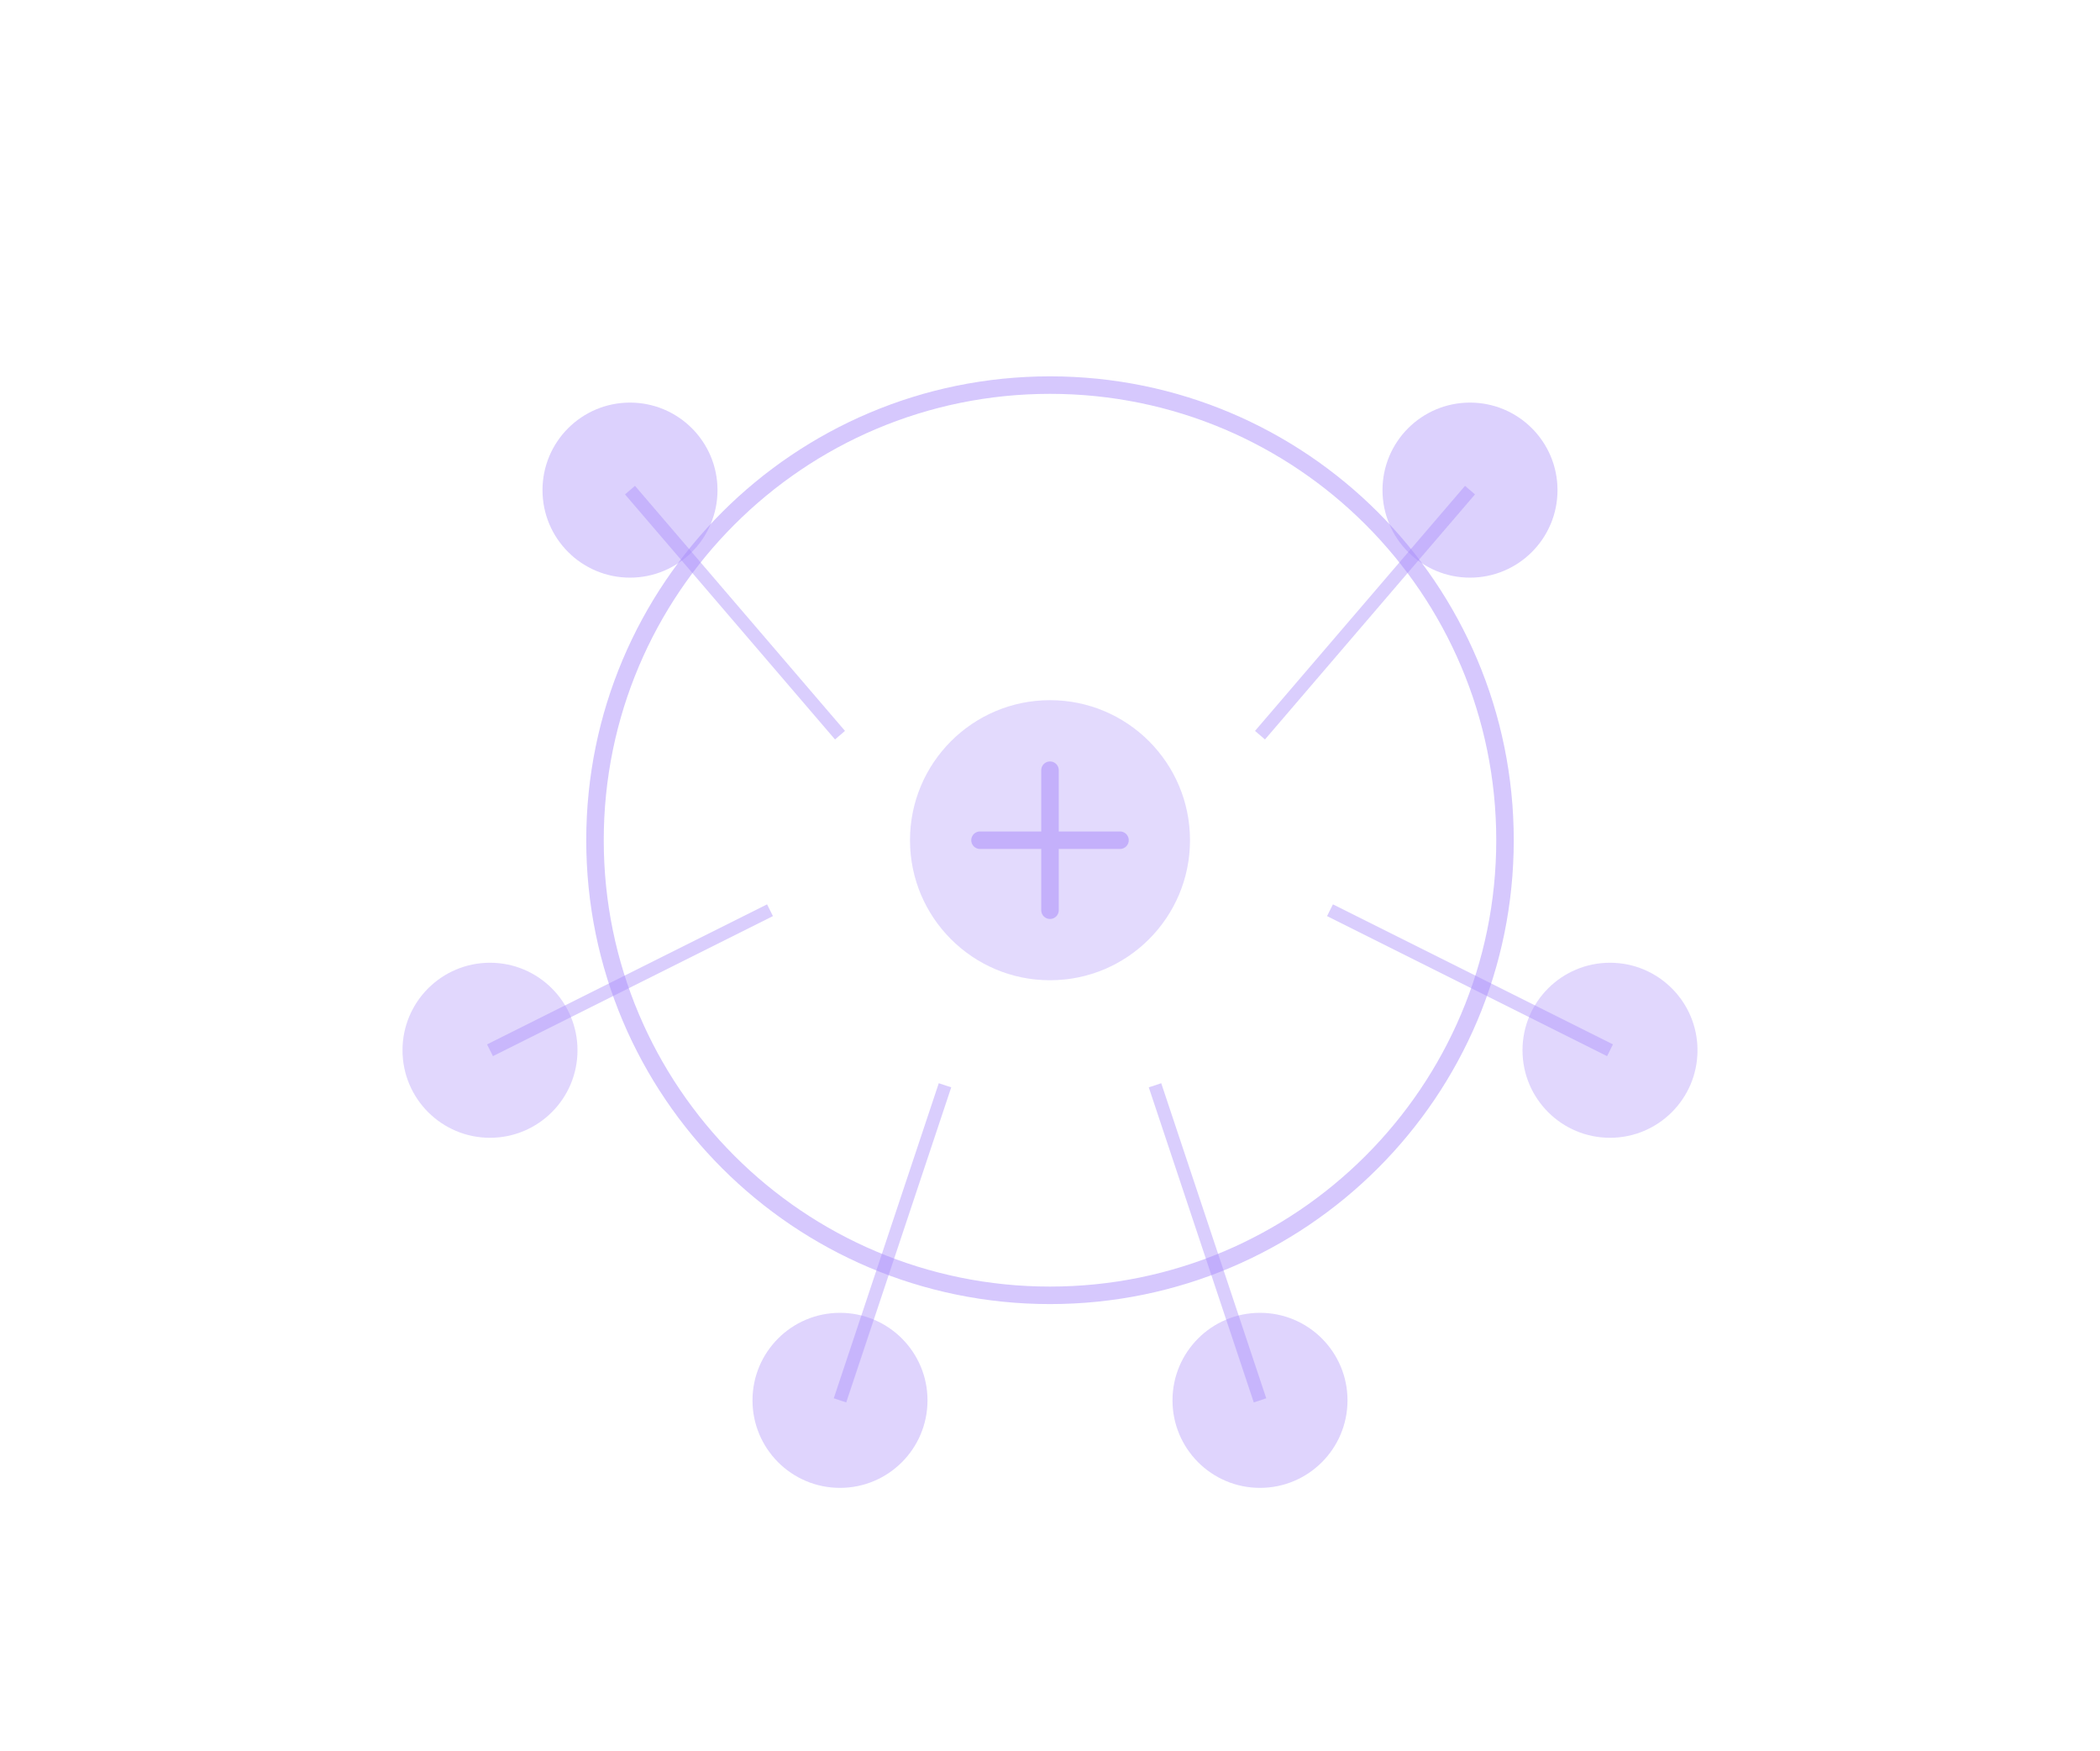
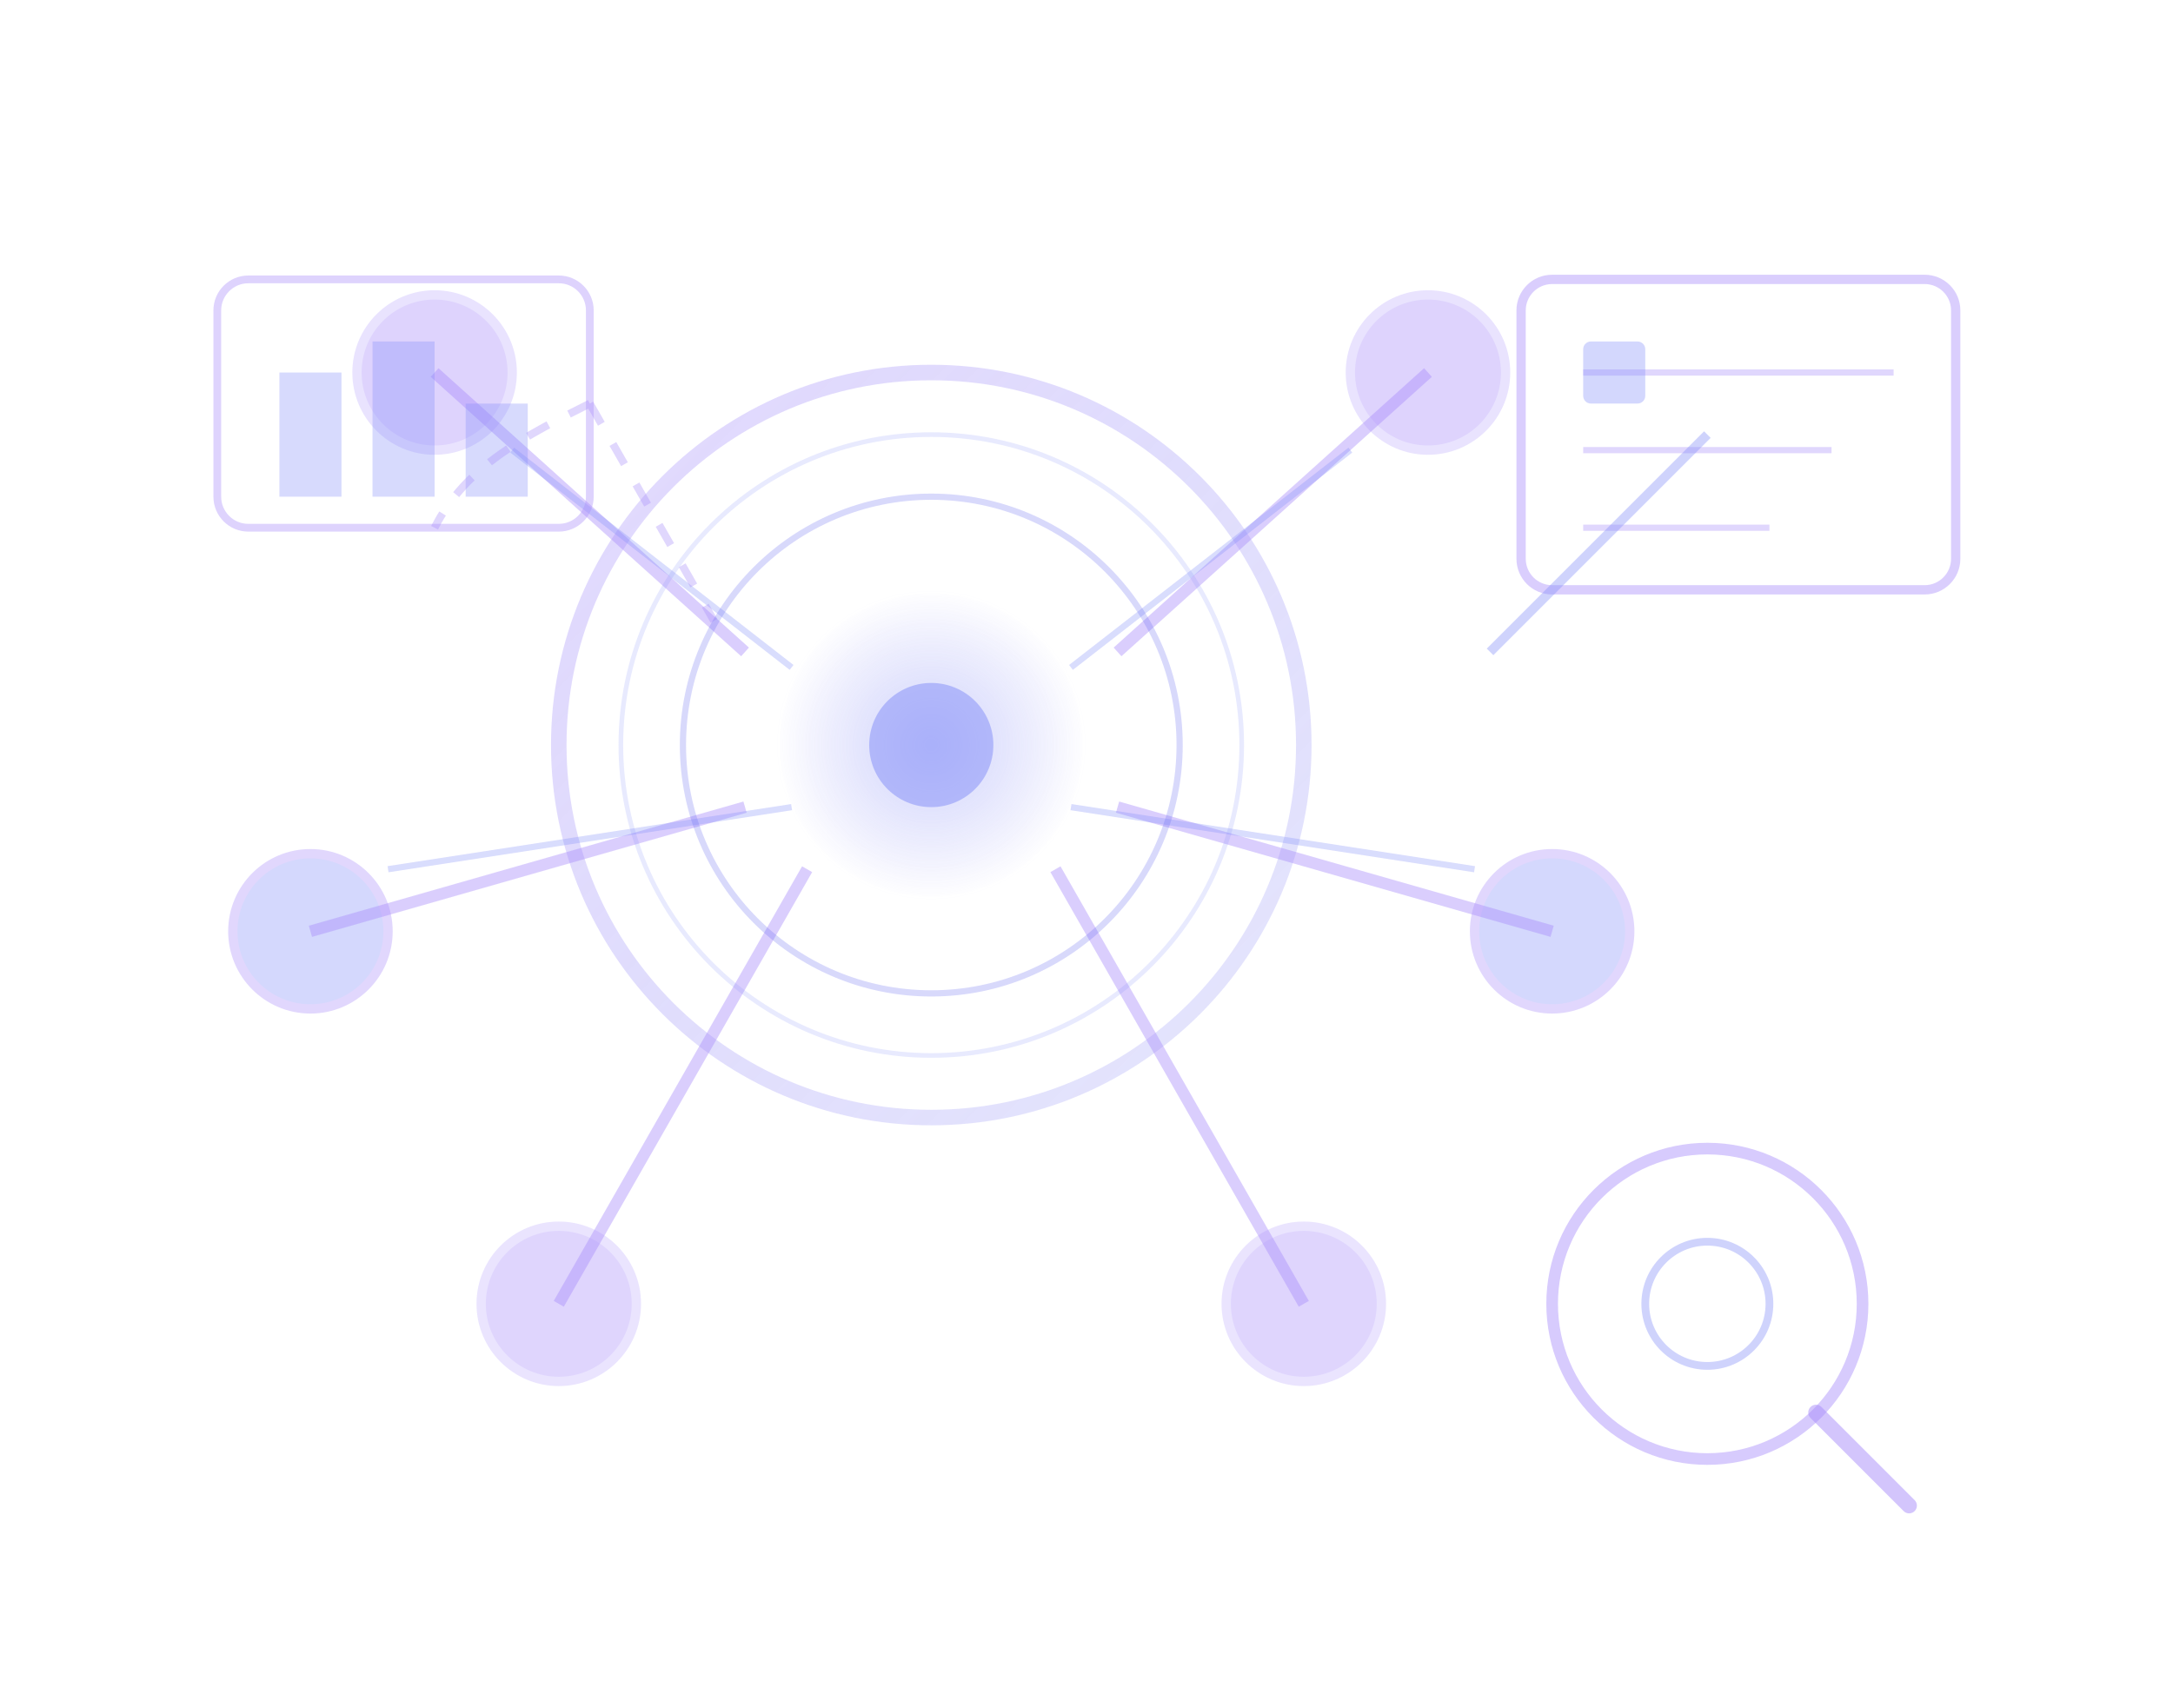
- <svg xmlns="http://www.w3.org/2000/svg" viewBox="0 0 240 200" fill="none" aria-hidden="true">
-   <circle cx="120" cy="96" r="52" stroke="#a78bfa" stroke-width="2" opacity="0.47" />
-   <circle cx="72" cy="56" r="10" fill="#a78bfa" opacity="0.4" />
-   <circle cx="168" cy="56" r="10" fill="#a78bfa" opacity="0.4" />
-   <circle cx="56" cy="120" r="10" fill="#a78bfa" opacity="0.34" />
-   <circle cx="184" cy="120" r="10" fill="#a78bfa" opacity="0.34" />
-   <circle cx="96" cy="160" r="10" fill="#a78bfa" opacity="0.37" />
-   <circle cx="144" cy="160" r="10" fill="#a78bfa" opacity="0.37" />
-   <path d="M72 56l24 28M168 56l-24 28M56 120l32-16M184 120l-32-16M96 160l12-36M144 160l-12-36" stroke="#a78bfa" stroke-width="1.5" opacity="0.42" />
-   <circle cx="120" cy="96" r="16" fill="#a78bfa" opacity="0.32" />
-   <path d="M112 96h16M120 88v16" stroke="#a78bfa" stroke-width="2" stroke-linecap="round" opacity="0.52" />
+ <svg xmlns="http://www.w3.org/2000/svg" viewBox="0 0 280 220" fill="none" aria-hidden="true">
+   <defs>
+     <linearGradient id="ai-violet" x1="0%" y1="0%" x2="100%" y2="100%">
+       <stop offset="0%" stop-color="#a78bfa" stop-opacity="0.7" />
+       <stop offset="100%" stop-color="#6366f1" stop-opacity="0.35" />
+     </linearGradient>
+     <radialGradient id="ai-core" cx="50%" cy="50%" r="50%">
+       <stop offset="0%" stop-color="#818cf8" stop-opacity="0.55" />
+       <stop offset="100%" stop-color="#6366f1" stop-opacity="0" />
+     </radialGradient>
+   </defs>
+   <circle cx="120" cy="96" r="48" stroke="url(#ai-violet)" stroke-width="2" opacity="0.48" />
+   <circle cx="120" cy="96" r="20" fill="url(#ai-core)" opacity="0.65" />
+   <circle cx="120" cy="96" r="8" fill="#818cf8" opacity="0.5" />
+   <circle cx="56" cy="48" r="10" fill="#a78bfa" opacity="0.38" stroke="#c4b5fd" stroke-width="1.2" />
+   <circle cx="184" cy="48" r="10" fill="#a78bfa" opacity="0.38" stroke="#c4b5fd" stroke-width="1.2" />
+   <circle cx="40" cy="120" r="10" fill="#818cf8" opacity="0.34" stroke="#a78bfa" stroke-width="1.2" />
+   <circle cx="200" cy="120" r="10" fill="#818cf8" opacity="0.34" stroke="#a78bfa" stroke-width="1.2" />
+   <circle cx="72" cy="168" r="10" fill="#a78bfa" opacity="0.36" stroke="#c4b5fd" stroke-width="1.2" />
+   <circle cx="168" cy="168" r="10" fill="#a78bfa" opacity="0.36" stroke="#c4b5fd" stroke-width="1.2" />
+   <path d="M56 48l40 36M184 48l-40 36M40 120l56-16M200 120l-56-16M72 168l32-56M168 168l-32-56" stroke="#a78bfa" stroke-width="1.5" opacity="0.42" />
+   <path d="M66 58l36 28M174 58l-36 28M50 112l52-8M190 112l-52-8" stroke="#818cf8" stroke-width="0.8" opacity="0.3" />
+   <rect x="196" y="36" width="56" height="40" rx="4" stroke="#a78bfa" stroke-width="1.2" opacity="0.42" />
+   <path d="M204 48h40M204 58h32M204 68h24" stroke="#a78bfa" stroke-width="0.8" opacity="0.35" />
+   <rect x="204" y="44" width="8" height="8" rx="1" fill="#818cf8" opacity="0.35" />
+   <rect x="28" y="36" width="48" height="32" rx="4" stroke="#a78bfa" stroke-width="1" opacity="0.38" />
+   <path d="M36 48h8v16h-8zM48 44h8v20h-8zM60 52h8v12h-8z" fill="#818cf8" opacity="0.32" />
+   <path d="M76 52l16 28M76 52c-8 4-16 8-20 16" stroke="#a78bfa" stroke-width="1" opacity="0.35" stroke-dasharray="3 3" />
+   <path d="M220 56l-28 28" stroke="#818cf8" stroke-width="1.2" opacity="0.38" />
+   <circle cx="220" cy="168" r="20" stroke="#a78bfa" stroke-width="1.5" opacity="0.45" />
+   <path d="M234 182l12 12" stroke="#a78bfa" stroke-width="2" stroke-linecap="round" opacity="0.5" />
+   <circle cx="220" cy="168" r="8" stroke="#818cf8" stroke-width="1" opacity="0.38" />
+   <circle cx="120" cy="96" r="32" stroke="#6366f1" stroke-width="0.8" opacity="0.25" />
+   <circle cx="120" cy="96" r="40" stroke="#818cf8" stroke-width="0.6" opacity="0.18" />
</svg>
